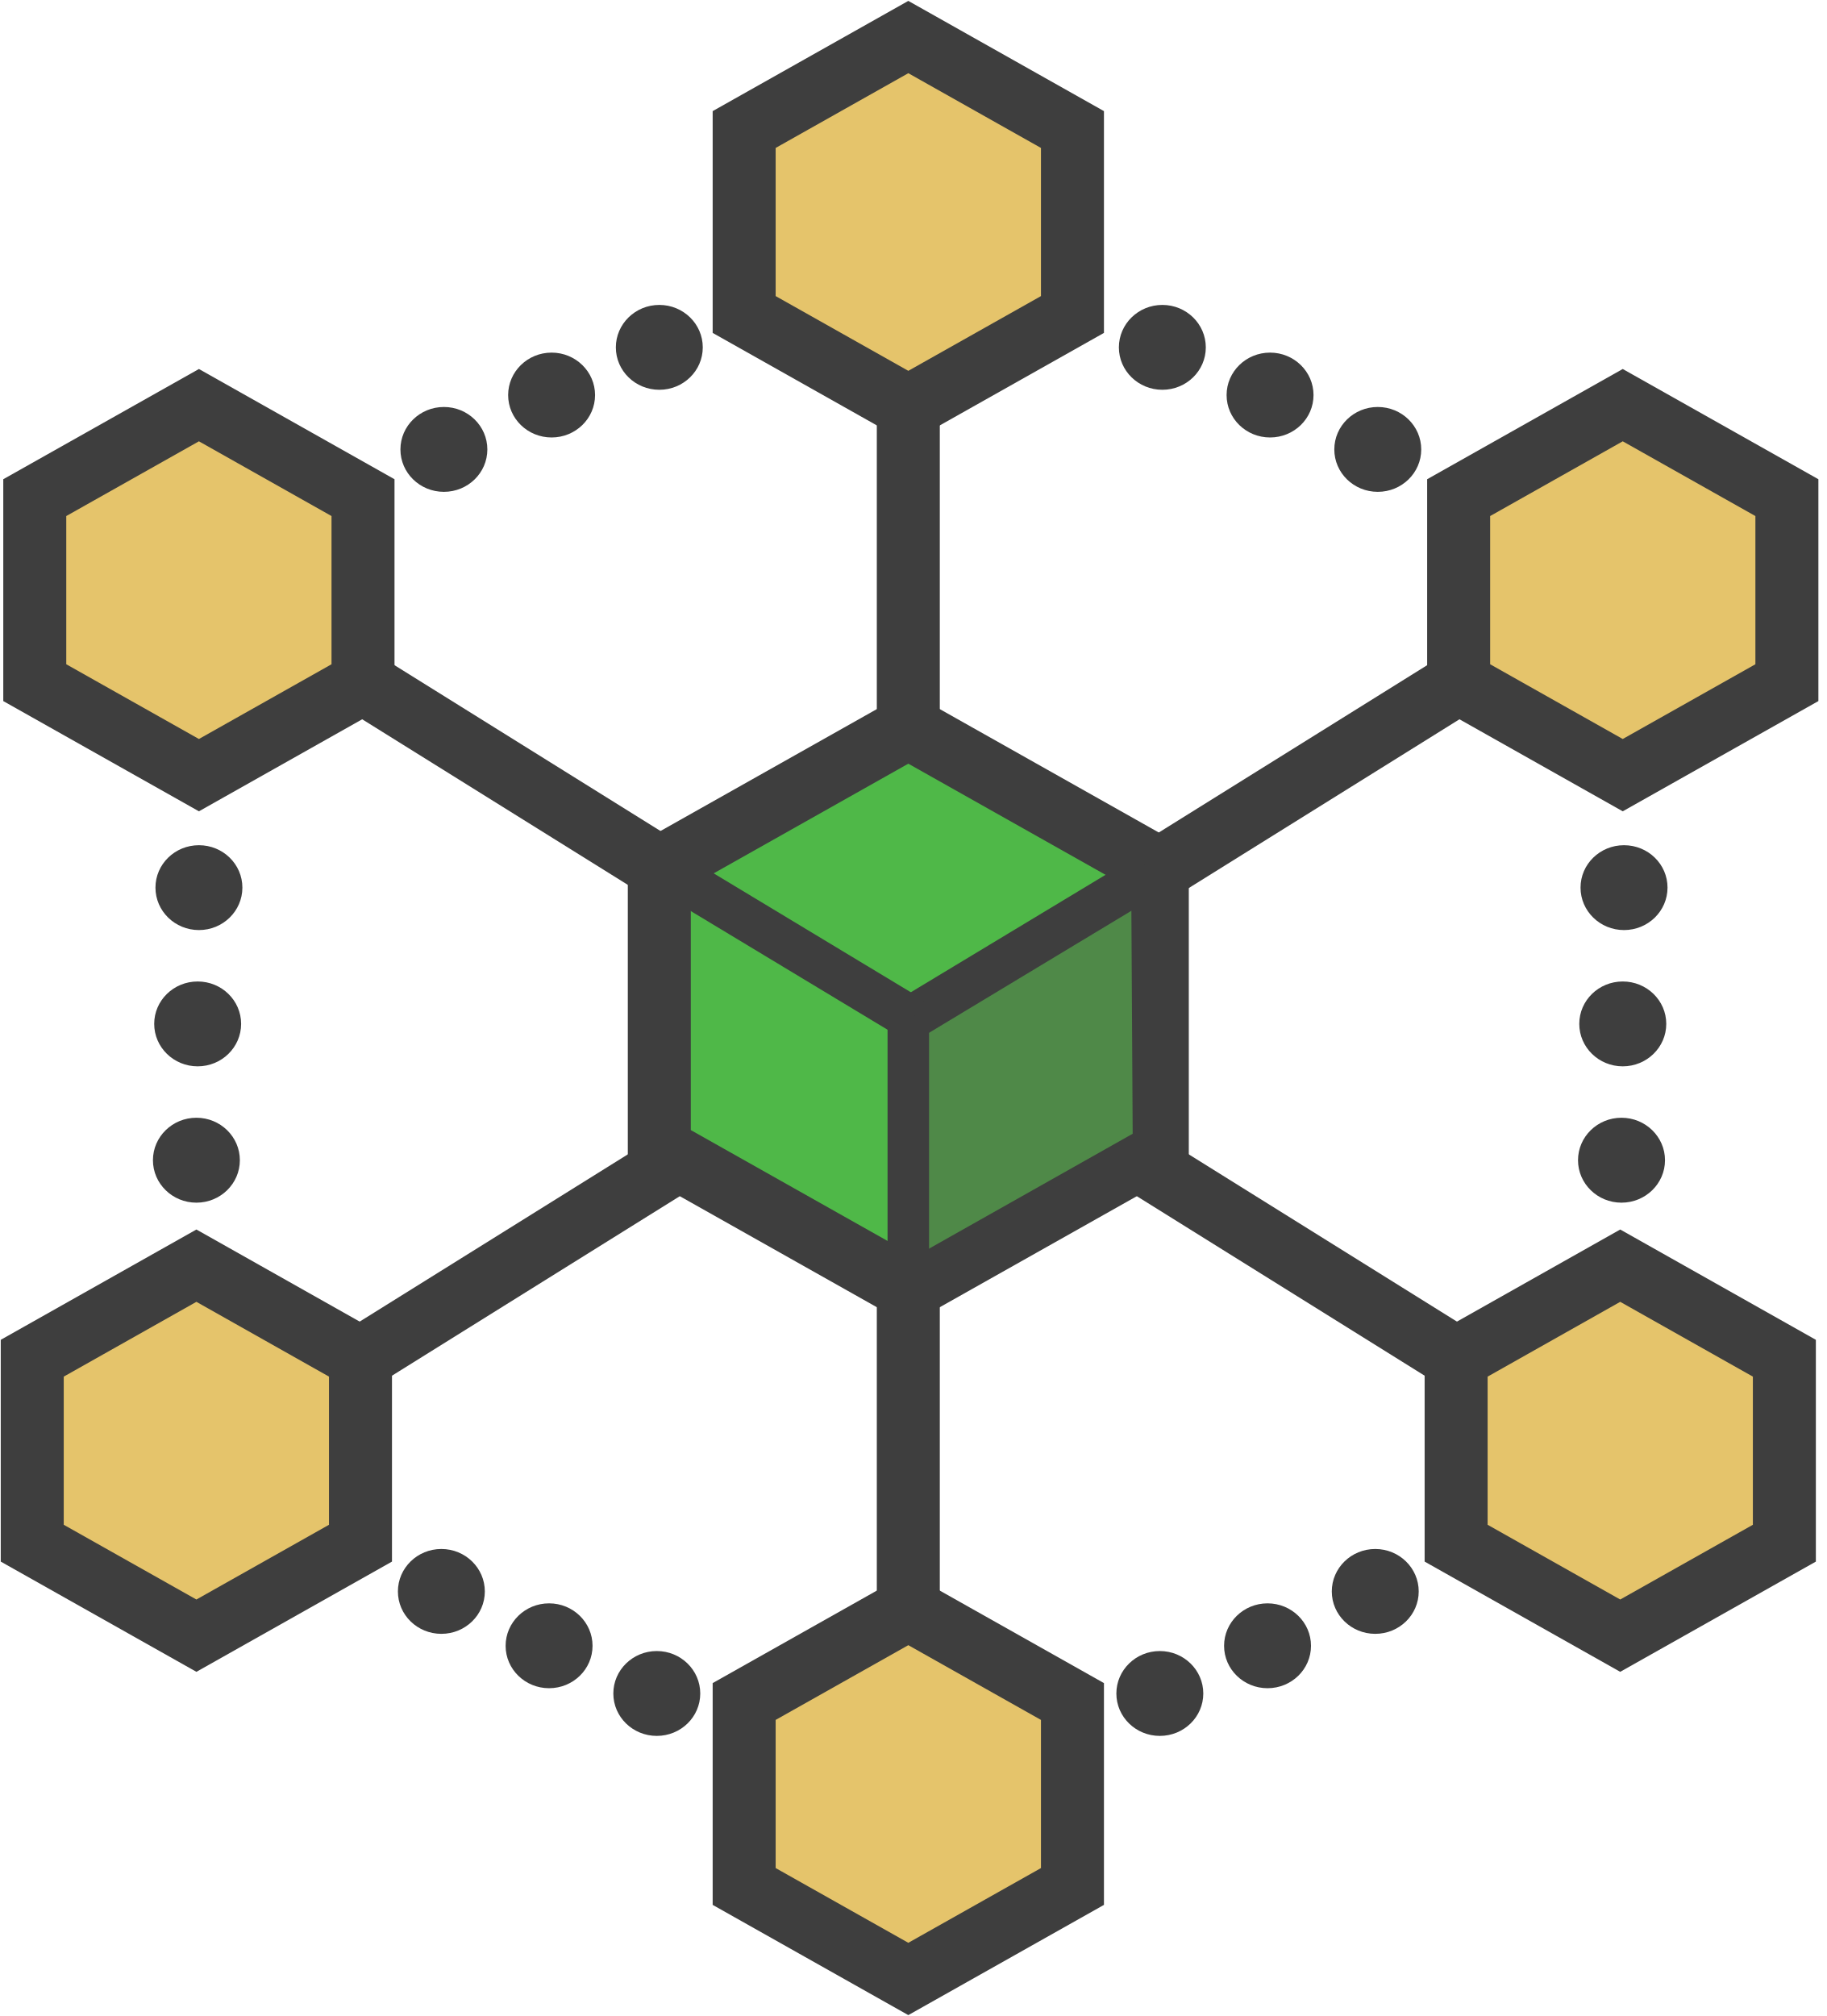
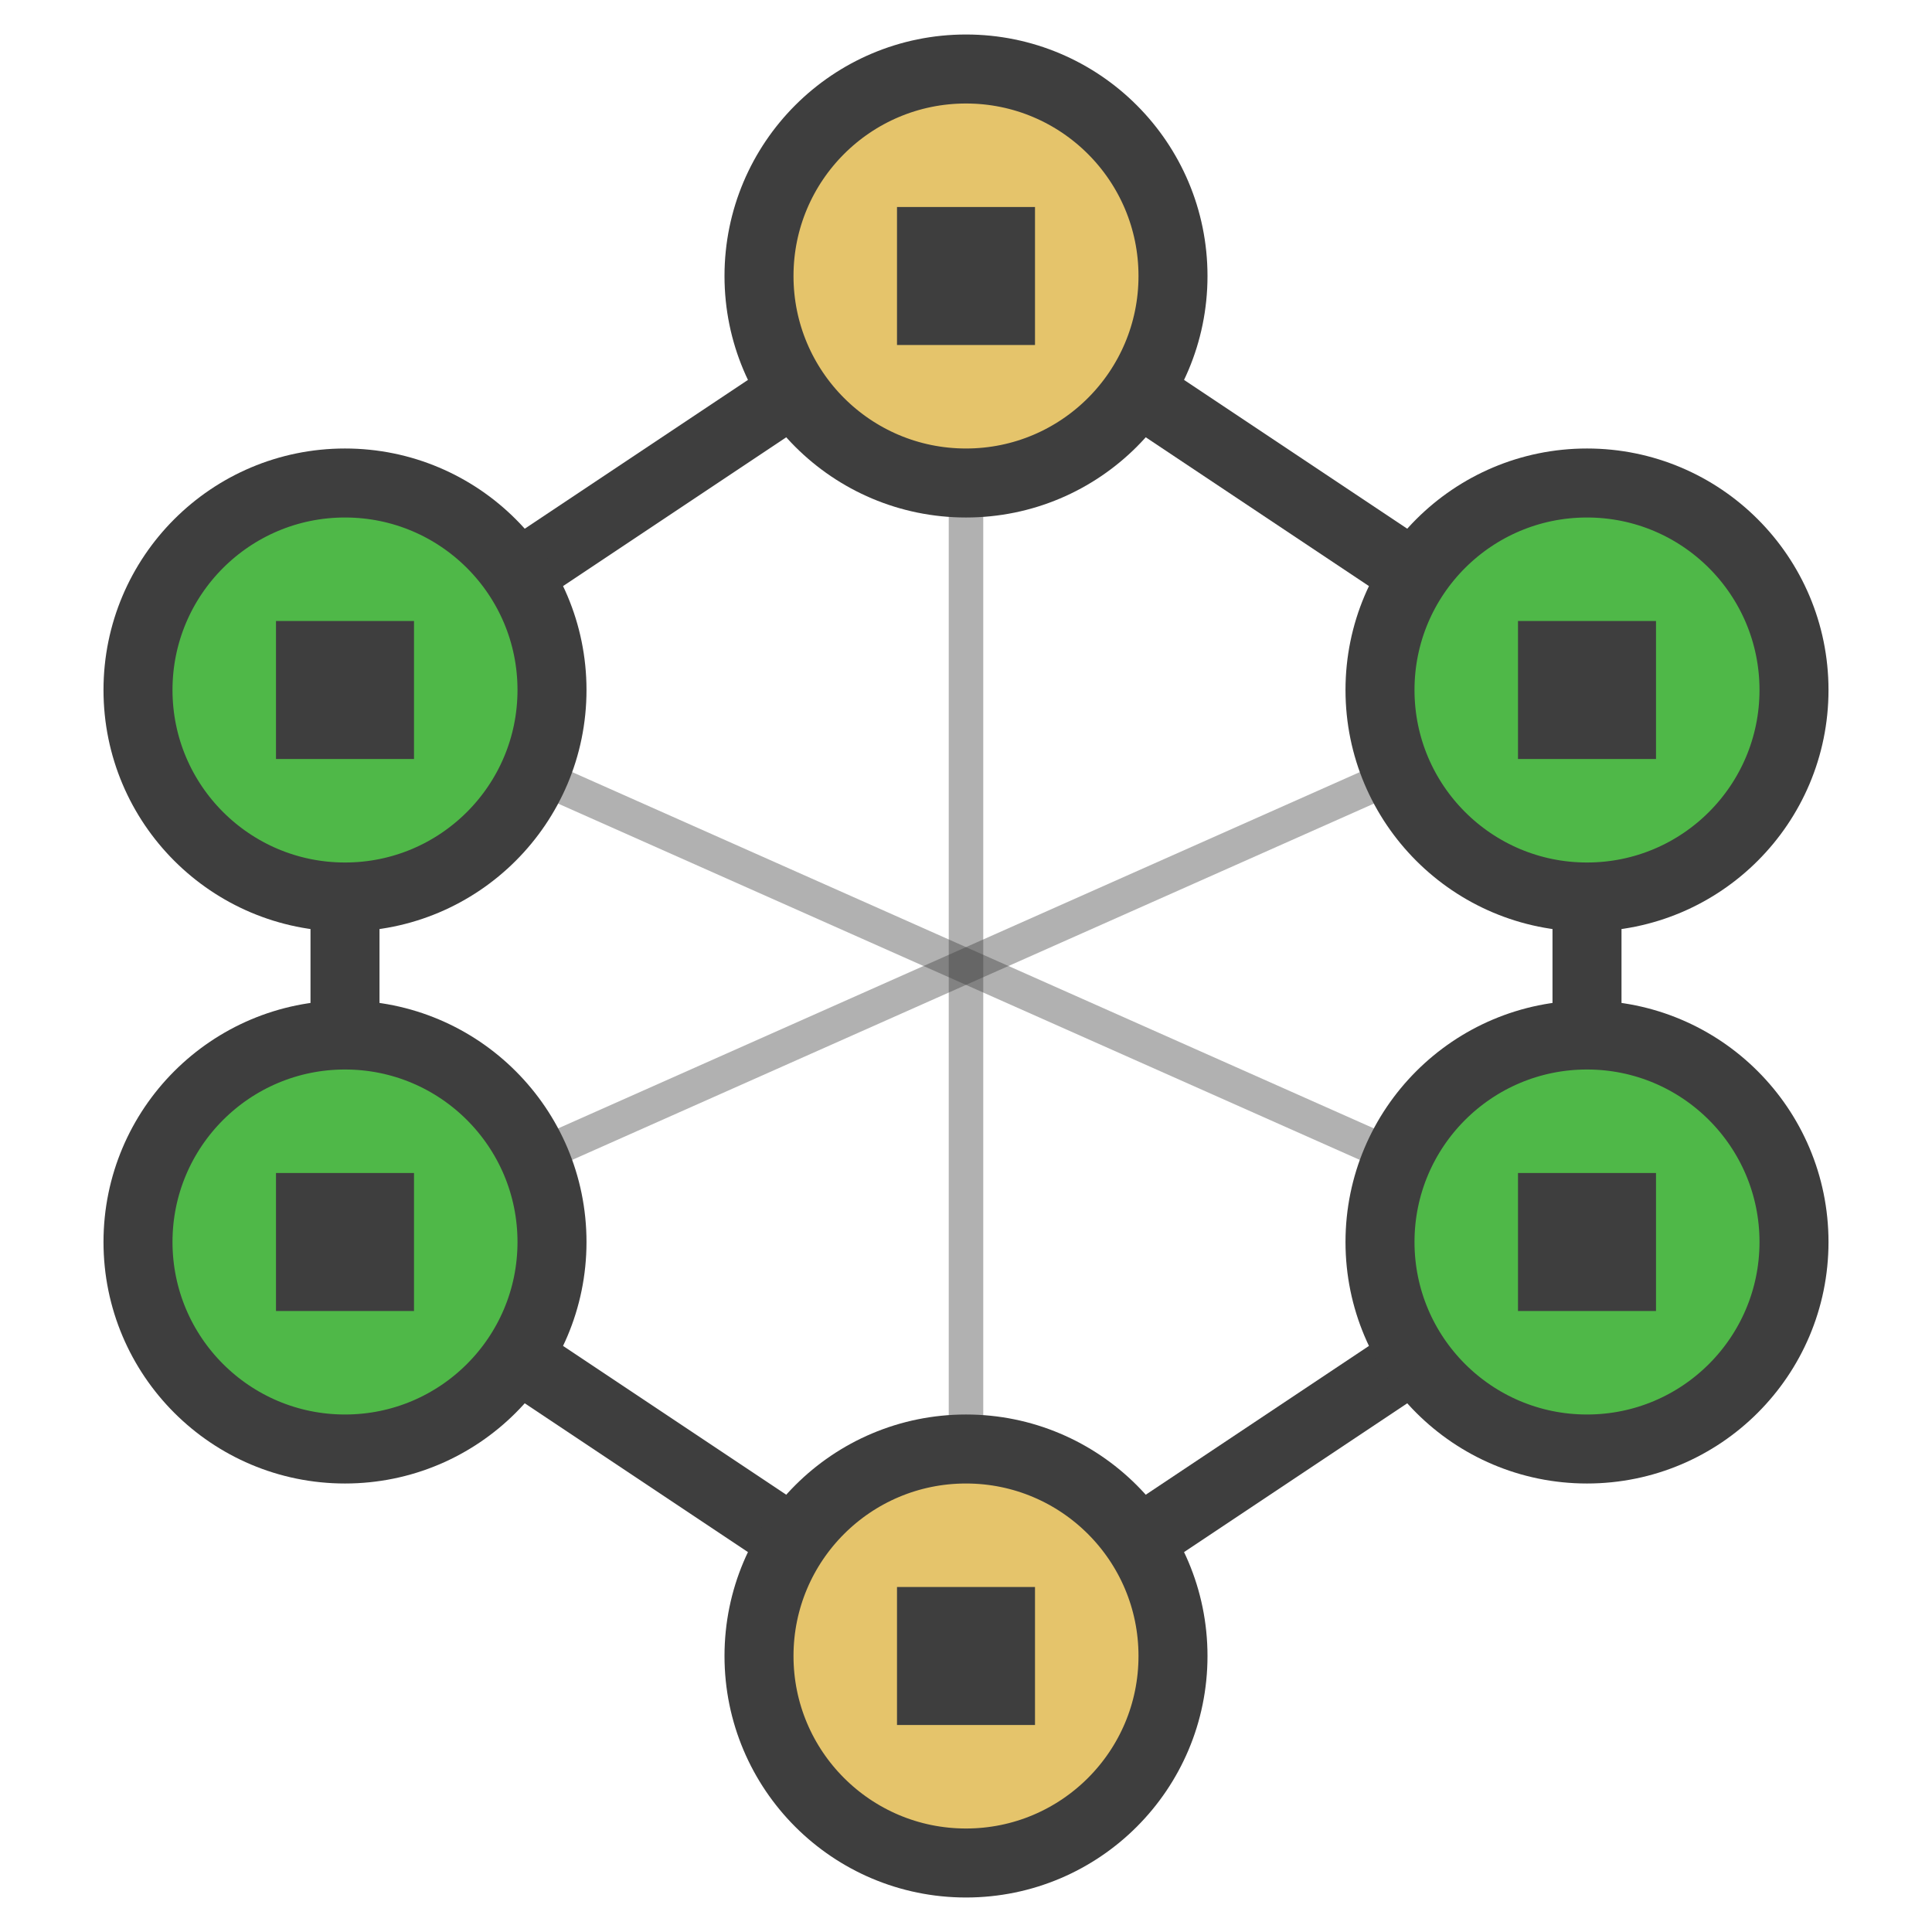
- <svg xmlns="http://www.w3.org/2000/svg" width="29" height="32" viewBox="0 0 29 32" fill="none">
-   <path d="M18.373 18.23V13.775L14.42 11.548L10.467 13.775V18.23L14.42 20.457L18.373 18.23Z" fill="#4FB848" />
-   <path d="M18.373 18.23V13.775L14.42 11.548L10.467 13.775V18.23L14.42 20.457L18.373 18.23Z" stroke="#3E3E3E" stroke-miterlimit="10" />
-   <path d="M17.982 17.996C16.828 18.648 15.673 19.299 14.518 19.95C14.512 18.686 14.506 17.422 14.5 16.159C15.654 15.566 16.808 14.973 17.961 14.381C17.968 15.586 17.975 16.791 17.982 17.996Z" fill="#4F8948" />
-   <path d="M17.026 4.992V2.056L14.42 0.588L11.814 2.056V4.992L14.42 6.46L17.026 4.992Z" fill="#E5C46B" />
-   <path d="M17.026 4.992V2.056L14.42 0.588L11.814 2.056V4.992L14.42 6.46L17.026 4.992Z" stroke="#3E3E3E" stroke-miterlimit="10" />
-   <path d="M17.026 29.944V27.008L14.42 25.54L11.814 27.008V29.944L14.42 31.412L17.026 29.944Z" fill="#E5C46B" />
-   <path d="M17.026 29.944V27.008L14.42 25.54L11.814 27.008V29.944L14.42 31.412L17.026 29.944Z" stroke="#3E3E3E" stroke-miterlimit="10" />
-   <path d="M14.42 6.348V11.548" stroke="#3E3E3E" stroke-miterlimit="10" />
-   <path d="M14.42 20.457V16.159" stroke="#3E3E3E" stroke-width="0.659" stroke-miterlimit="10" />
-   <path d="M0.552 10.836V7.899L3.158 6.431L5.763 7.899V10.836L3.158 12.304L0.552 10.836Z" fill="#E5C46B" />
-   <path d="M0.552 10.836V7.899L3.158 6.431L5.763 7.899V10.836L3.158 12.304L0.552 10.836Z" stroke="#3E3E3E" stroke-miterlimit="10" />
-   <path d="M5.763 10.836L10.809 13.981" stroke="#3E3E3E" stroke-miterlimit="10" />
-   <path d="M14.42 16.159L10.654 13.888" stroke="#3E3E3E" stroke-width="0.659" stroke-miterlimit="10" />
-   <path d="M18.453 13.727L14.42 16.159" stroke="#3E3E3E" stroke-width="0.659" stroke-miterlimit="10" />
-   <path d="M14.42 20.457V25.676" stroke="#3E3E3E" stroke-miterlimit="10" />
-   <path d="M7.737 7.134C7.737 6.762 7.428 6.46 7.047 6.46C6.666 6.46 6.357 6.762 6.357 7.134C6.357 7.506 6.666 7.807 7.047 7.807C7.428 7.807 7.737 7.506 7.737 7.134Z" fill="#3E3E3E" />
-   <path d="M9.447 6.271C9.447 5.899 9.138 5.597 8.757 5.597C8.376 5.597 8.067 5.899 8.067 6.271C8.067 6.643 8.376 6.944 8.757 6.944C9.138 6.944 9.447 6.643 9.447 6.271Z" fill="#3E3E3E" />
-   <path d="M11.157 5.514C11.157 5.142 10.848 4.84 10.467 4.84C10.086 4.84 9.777 5.142 9.777 5.514C9.777 5.886 10.086 6.187 10.467 6.187C10.848 6.187 11.157 5.886 11.157 5.514Z" fill="#3E3E3E" />
-   <path d="M28.368 10.836V7.899L25.762 6.431L23.157 7.899V10.836L25.762 12.304L28.368 10.836Z" fill="#E5C46B" />
-   <path d="M28.368 10.836V7.899L25.762 6.431L23.157 7.899V10.836L25.762 12.304L28.368 10.836Z" stroke="#3E3E3E" stroke-miterlimit="10" />
-   <path d="M23.157 10.836L18.112 13.981" stroke="#3E3E3E" stroke-miterlimit="10" />
-   <path d="M14.5 16.159L18.267 13.888" stroke="#3E3E3E" stroke-width="0.659" stroke-miterlimit="10" />
-   <path d="M10.467 13.727L14.5 16.159" stroke="#3E3E3E" stroke-width="0.659" stroke-miterlimit="10" />
-   <path d="M22.563 7.134C22.563 6.762 22.254 6.46 21.873 6.46C21.492 6.46 21.183 6.762 21.183 7.134C21.183 7.506 21.492 7.807 21.873 7.807C22.254 7.807 22.563 7.506 22.563 7.134Z" fill="#3E3E3E" />
-   <path d="M20.853 6.271C20.853 5.899 20.544 5.597 20.163 5.597C19.782 5.597 19.473 5.899 19.473 6.271C19.473 6.643 19.782 6.944 20.163 6.944C20.544 6.944 20.853 6.643 20.853 6.271Z" fill="#3E3E3E" />
-   <path d="M19.143 5.514C19.143 5.142 18.834 4.84 18.453 4.84C18.072 4.84 17.763 5.142 17.763 5.514C17.763 5.886 18.072 6.187 18.453 6.187C18.834 6.187 19.143 5.886 19.143 5.514Z" fill="#3E3E3E" />
-   <path d="M0.512 21.559V24.495L3.118 25.963L5.723 24.495V21.559L3.118 20.09L0.512 21.559Z" fill="#E5C46B" />
-   <path d="M0.512 21.559V24.495L3.118 25.963L5.723 24.495V21.559L3.118 20.09L0.512 21.559Z" stroke="#3E3E3E" stroke-miterlimit="10" />
-   <path d="M5.723 21.559L10.768 18.413" stroke="#3E3E3E" stroke-miterlimit="10" />
-   <path d="M7.697 25.261C7.697 24.889 7.388 24.587 7.007 24.587C6.626 24.587 6.317 24.889 6.317 25.261C6.317 25.633 6.626 25.934 7.007 25.934C7.388 25.934 7.697 25.633 7.697 25.261Z" fill="#3E3E3E" />
-   <path d="M3.848 14.089C3.848 13.717 3.539 13.416 3.158 13.416C2.777 13.416 2.468 13.717 2.468 14.089C2.468 14.461 2.777 14.763 3.158 14.763C3.539 14.763 3.848 14.461 3.848 14.089Z" fill="#3E3E3E" />
-   <path d="M9.407 26.124C9.407 25.752 9.098 25.45 8.717 25.45C8.336 25.45 8.027 25.752 8.027 26.124C8.027 26.496 8.336 26.797 8.717 26.797C9.098 26.797 9.407 26.496 9.407 26.124Z" fill="#3E3E3E" />
-   <path d="M10.427 26.207C10.046 26.207 9.737 26.509 9.737 26.881C9.737 27.253 10.046 27.554 10.427 27.554C10.808 27.554 11.117 27.253 11.117 26.881C11.117 26.509 10.808 26.207 10.427 26.207Z" fill="#3E3E3E" />
-   <path d="M28.328 21.559V24.495L25.722 25.963L23.117 24.495V21.559L25.722 20.09L28.328 21.559Z" fill="#E5C46B" />
-   <path d="M28.328 21.559V24.495L25.722 25.963L23.117 24.495V21.559L25.722 20.09L28.328 21.559Z" stroke="#3E3E3E" stroke-miterlimit="10" />
-   <path d="M23.117 21.559L18.072 18.413" stroke="#3E3E3E" stroke-miterlimit="10" />
-   <path d="M22.523 25.261C22.523 24.889 22.214 24.587 21.833 24.587C21.452 24.587 21.143 24.889 21.143 25.261C21.143 25.633 21.452 25.934 21.833 25.934C22.214 25.934 22.523 25.633 22.523 25.261Z" fill="#3E3E3E" />
-   <path d="M20.813 26.124C20.813 25.752 20.504 25.45 20.123 25.45C19.742 25.45 19.433 25.752 19.433 26.124C19.433 26.496 19.742 26.797 20.123 26.797C20.504 26.797 20.813 26.496 20.813 26.124Z" fill="#3E3E3E" />
-   <path d="M18.413 26.207C18.794 26.207 19.103 26.509 19.103 26.881C19.103 27.253 18.794 27.554 18.413 27.554C18.032 27.554 17.723 27.253 17.723 26.881C17.723 26.509 18.032 26.207 18.413 26.207Z" fill="#3E3E3E" />
-   <path d="M3.828 16.252C3.828 15.88 3.519 15.579 3.138 15.579C2.757 15.579 2.448 15.88 2.448 16.252C2.448 16.624 2.757 16.926 3.138 16.926C3.519 16.926 3.828 16.624 3.828 16.252Z" fill="#3E3E3E" />
-   <path d="M3.808 18.416C3.808 18.044 3.499 17.742 3.118 17.742C2.737 17.742 2.428 18.044 2.428 18.416C2.428 18.788 2.737 19.09 3.118 19.09C3.499 19.09 3.808 18.788 3.808 18.416Z" fill="#3E3E3E" />
-   <path d="M25.782 13.416C25.401 13.416 25.092 13.717 25.092 14.089C25.092 14.461 25.401 14.763 25.782 14.763C26.164 14.763 26.473 14.461 26.473 14.089C26.473 13.717 26.164 13.416 25.782 13.416Z" fill="#3E3E3E" />
-   <path d="M26.453 16.252C26.453 15.88 26.143 15.579 25.762 15.579C25.381 15.579 25.072 15.88 25.072 16.252C25.072 16.624 25.381 16.926 25.762 16.926C26.143 16.926 26.453 16.624 26.453 16.252Z" fill="#3E3E3E" />
-   <path d="M25.742 17.742C25.361 17.742 25.052 18.044 25.052 18.416C25.052 18.788 25.361 19.09 25.742 19.09C26.123 19.09 26.433 18.788 26.433 18.416C26.433 18.044 26.123 17.742 25.742 17.742Z" fill="#3E3E3E" />
+ <svg xmlns="http://www.w3.org/2000/svg" width="28" height="28" viewBox="0 0 28 28" fill="none">
+   <line x1="14" y1="4" x2="5" y2="10" stroke="#3E3E3E" stroke-width="1" stroke-linecap="round" />
+   <line x1="14" y1="4" x2="23" y2="10" stroke="#3E3E3E" stroke-width="1" stroke-linecap="round" />
+   <line x1="5" y1="10" x2="5" y2="18" stroke="#3E3E3E" stroke-width="1" stroke-linecap="round" />
+   <line x1="23" y1="10" x2="23" y2="18" stroke="#3E3E3E" stroke-width="1" stroke-linecap="round" />
+   <line x1="5" y1="18" x2="14" y2="24" stroke="#3E3E3E" stroke-width="1" stroke-linecap="round" />
+   <line x1="23" y1="18" x2="14" y2="24" stroke="#3E3E3E" stroke-width="1" stroke-linecap="round" />
+   <line x1="5" y1="10" x2="23" y2="18" stroke="#3E3E3E" stroke-width="0.5" stroke-opacity="0.4" stroke-linecap="round" />
+   <line x1="23" y1="10" x2="5" y2="18" stroke="#3E3E3E" stroke-width="0.5" stroke-opacity="0.4" stroke-linecap="round" />
+   <line x1="14" y1="4" x2="14" y2="24" stroke="#3E3E3E" stroke-width="0.5" stroke-opacity="0.4" stroke-linecap="round" />
+   <circle cx="14" cy="4" r="3" fill="#E5C46B" stroke="#3E3E3E" stroke-width="1" />
+   <rect x="13" y="3" width="2" height="2" fill="#3E3E3E" />
+   <circle cx="5" cy="10" r="3" fill="#4FB848" stroke="#3E3E3E" stroke-width="1" />
+   <rect x="4" y="9" width="2" height="2" fill="#3E3E3E" />
+   <circle cx="23" cy="10" r="3" fill="#4FB848" stroke="#3E3E3E" stroke-width="1" />
+   <rect x="22" y="9" width="2" height="2" fill="#3E3E3E" />
+   <circle cx="5" cy="18" r="3" fill="#4FB848" stroke="#3E3E3E" stroke-width="1" />
+   <rect x="4" y="17" width="2" height="2" fill="#3E3E3E" />
+   <circle cx="23" cy="18" r="3" fill="#4FB848" stroke="#3E3E3E" stroke-width="1" />
+   <rect x="22" y="17" width="2" height="2" fill="#3E3E3E" />
+   <circle cx="14" cy="24" r="3" fill="#E5C46B" stroke="#3E3E3E" stroke-width="1" />
+   <rect x="13" y="23" width="2" height="2" fill="#3E3E3E" />
</svg>
